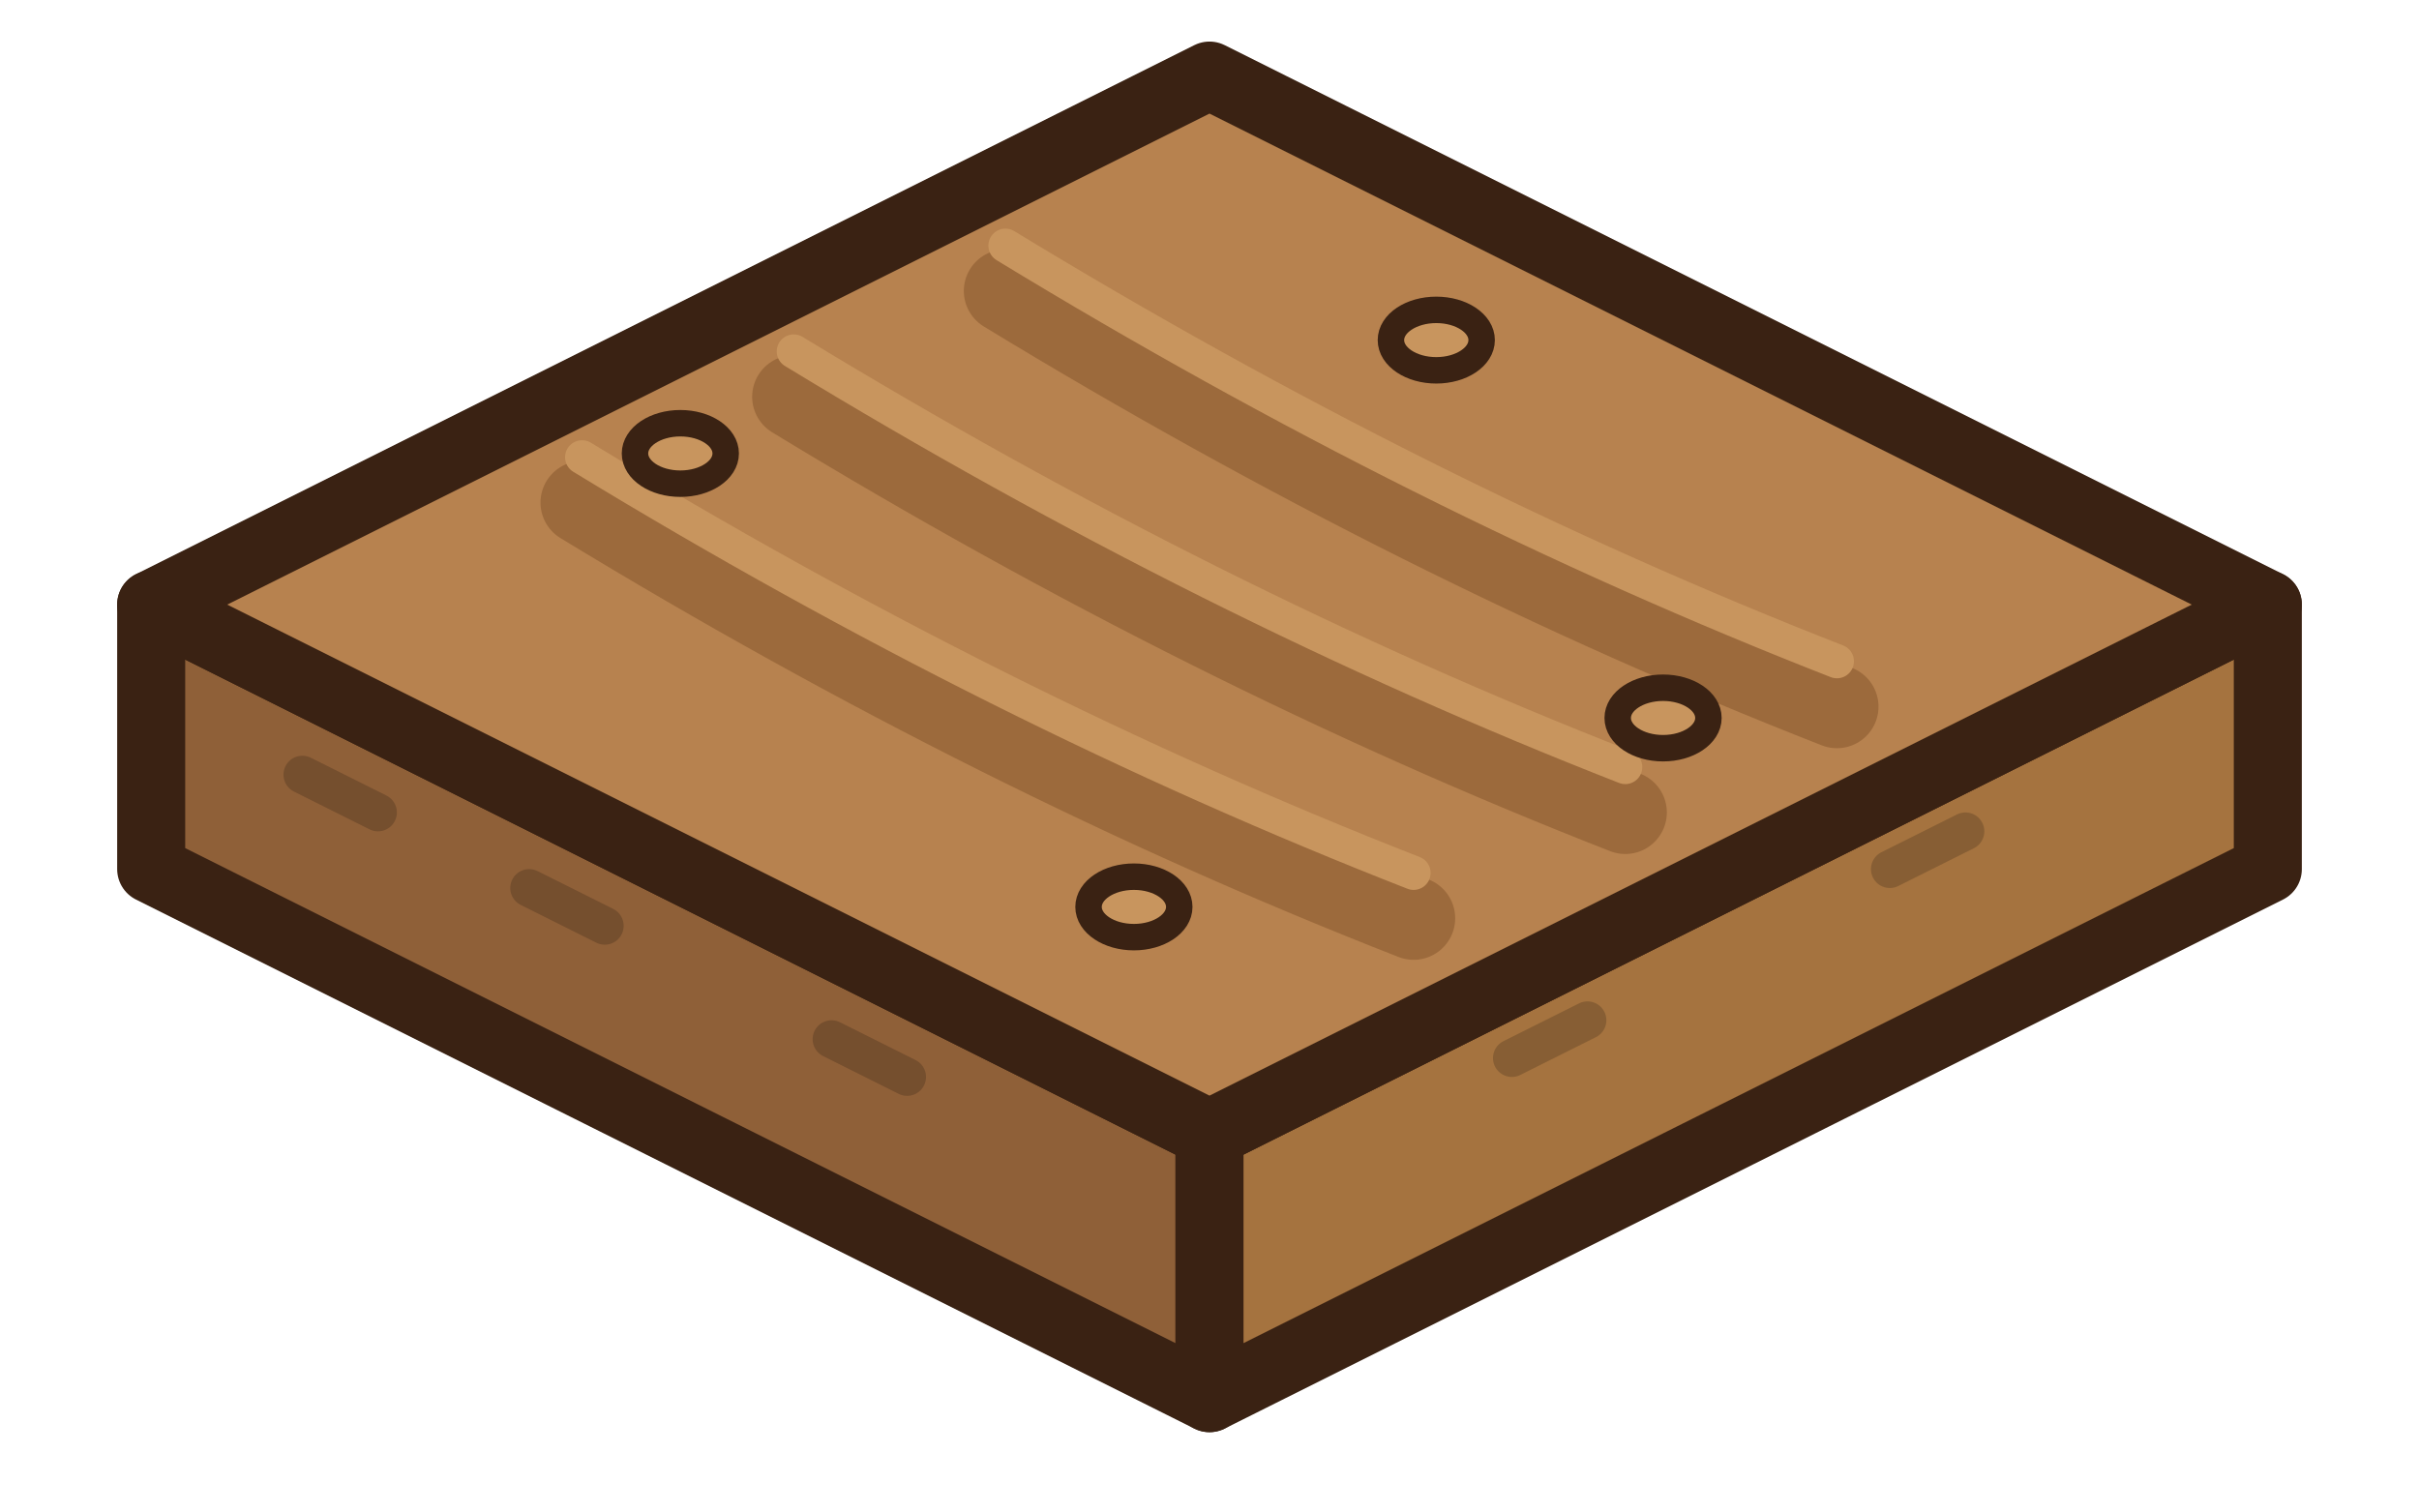
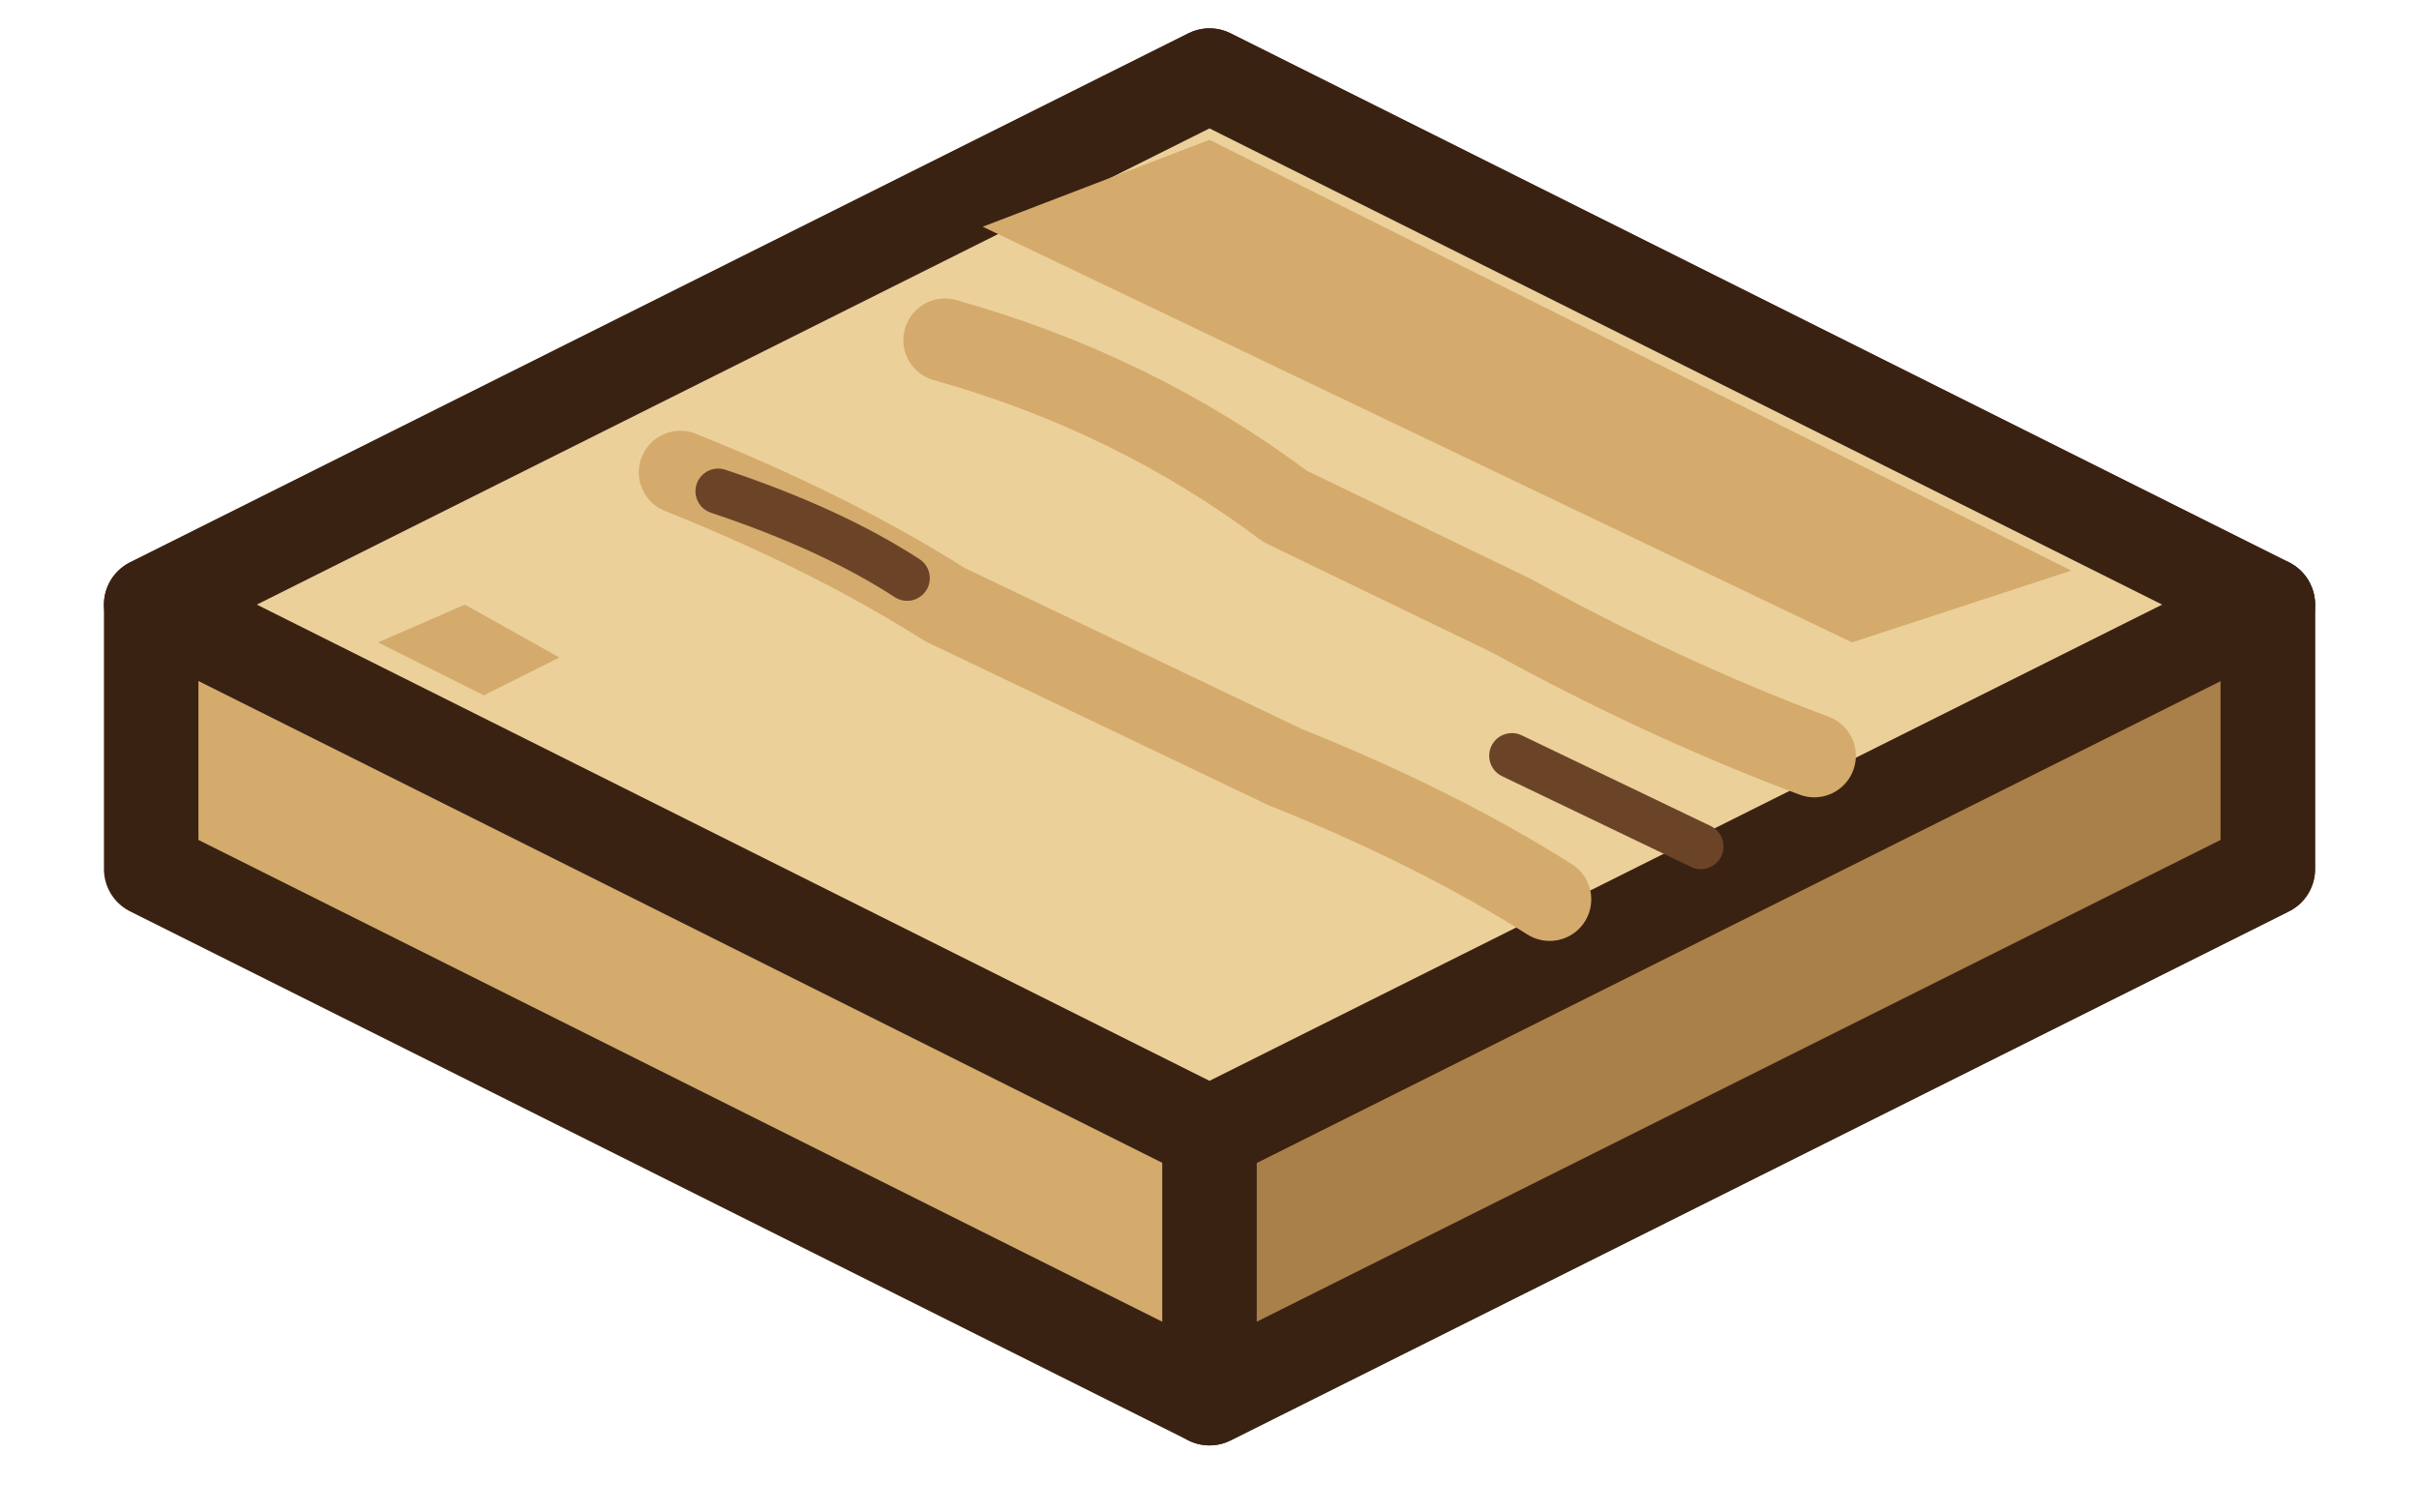
- <svg xmlns="http://www.w3.org/2000/svg" viewBox="0 0 64 40" width="64" height="40">
-   <g stroke-linejoin="round" stroke-linecap="round">
-     <path d="M4 16L32 30L32 37L4 23Z" fill="#8f6038" stroke="#3a2213" stroke-width="1.8" stroke-linejoin="round" stroke-linecap="round" />
-     <path d="M32 30L60 16L60 23L32 37Z" fill="#a5733f" stroke="#3a2213" stroke-width="1.8" stroke-linejoin="round" stroke-linecap="round" />
-     <path d="M8 20.5l2 1M14 23.5l2 1M22 27.5l2 1M40 28l2 -1M50 23l2 -1" fill="none" stroke="#000" stroke-width="1" stroke-linecap="round" stroke-linejoin="round" opacity=".18" />
-     <path d="M32 2L60 16L32 30L4 16Z" fill="#b7824f" stroke="#3a2213" stroke-width="1.8" stroke-linejoin="round" stroke-linecap="round" />
-     <path d="M15.4 13.3Q26.4 20 37.4 24.3" fill="none" stroke="#9c6a3c" stroke-width="2.2" stroke-linecap="round" stroke-linejoin="round" />
-     <path d="M15.4 13.3Q26.4 20 37.4 24.3" fill="none" stroke="#c8955e" stroke-width="0.9" stroke-linecap="round" stroke-linejoin="round" transform="translate(0 -1.2)" />
-     <path d="M21 10.5Q32 17.2 43 21.5" fill="none" stroke="#9c6a3c" stroke-width="2.2" stroke-linecap="round" stroke-linejoin="round" />
-     <path d="M21 10.5Q32 17.2 43 21.5" fill="none" stroke="#c8955e" stroke-width="0.9" stroke-linecap="round" stroke-linejoin="round" transform="translate(0 -1.2)" />
-     <path d="M26.6 7.7Q37.6 14.4 48.6 18.7" fill="none" stroke="#9c6a3c" stroke-width="2.2" stroke-linecap="round" stroke-linejoin="round" />
-     <path d="M26.6 7.7Q37.6 14.4 48.6 18.7" fill="none" stroke="#c8955e" stroke-width="0.9" stroke-linecap="round" stroke-linejoin="round" transform="translate(0 -1.2)" />
-     <ellipse cx="18" cy="12" rx="1.2" ry="0.8" fill="#c8955e" stroke="#3a2213" stroke-width="0.7" />
-     <ellipse cx="44" cy="19" rx="1.2" ry="0.8" fill="#c8955e" stroke="#3a2213" stroke-width="0.7" />
-     <ellipse cx="30" cy="24" rx="1.2" ry="0.8" fill="#c8955e" stroke="#3a2213" stroke-width="0.7" />
-     <ellipse cx="38" cy="9" rx="1.2" ry="0.8" fill="#c8955e" stroke="#3a2213" stroke-width="0.7" />
+ <svg xmlns="http://www.w3.org/2000/svg" width="64" height="40" viewBox="0 0 64 40">
+   <g stroke-linecap="round" stroke-linejoin="round">
+     <path fill="#d4ab6c" stroke="#3a2213" stroke-width="2.5" d="m32 2 28 14v7L32 37 4 23v-7Z" />
+     <path fill="#a97f4a" stroke="#3a2213" stroke-width="2.5" d="m32 30 28-14v7L32 37Z" />
+     <path fill="#ecd09a" stroke="#3a2213" stroke-width="2.5" d="m32 2 28 14-28 14L4 16Z" />
+     <path fill="#d4ab6c" d="m32 3.7 22.8 11.4L49 17 26 6Z" />
+     <path fill="none" stroke="#d4ab6c" stroke-width="2.2" d="M18 12.5q4 1.6 7 3.5l9 4.3q4 1.6 7 3.5M25 9q5 1.4 9 4.4l6 2.9q4 2.2 8 3.7" />
+     <path fill="none" stroke="#6b4428" stroke-width="1.2" d="M19 13q3 1 5 2.3M40 20l5 2.4" />
+     <path fill="#d4ab6c" d="m10 17 2.8 1.4 2-1-2.5-1.4Zm37-4 2.5 1.2 1.5-.8-2.4-1.2Z" />
  </g>
</svg>
